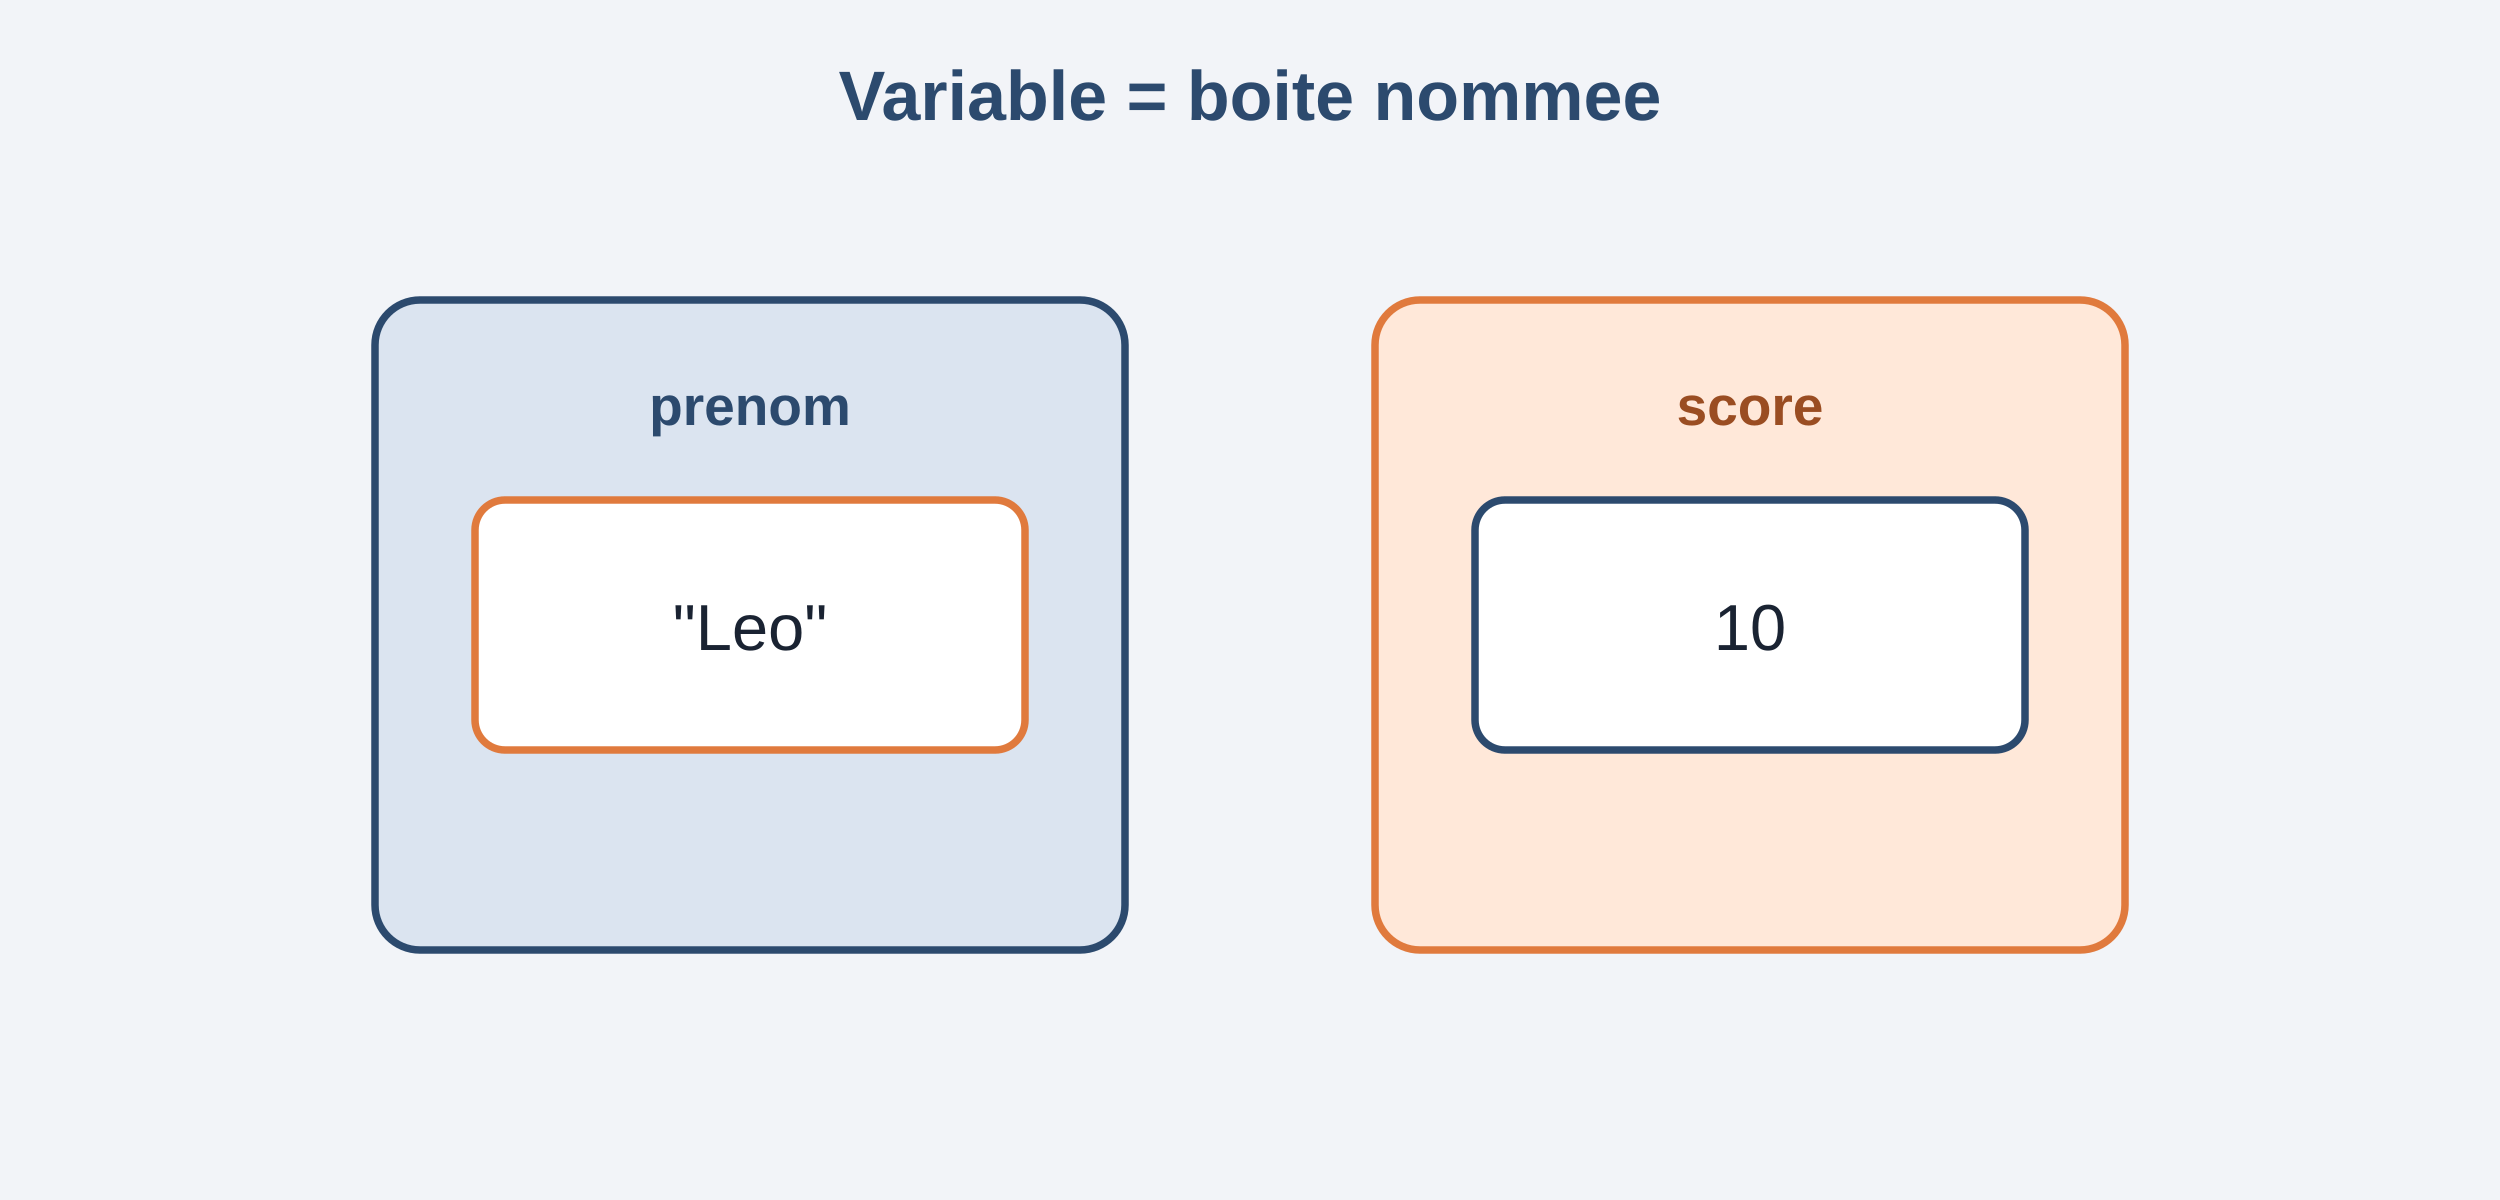
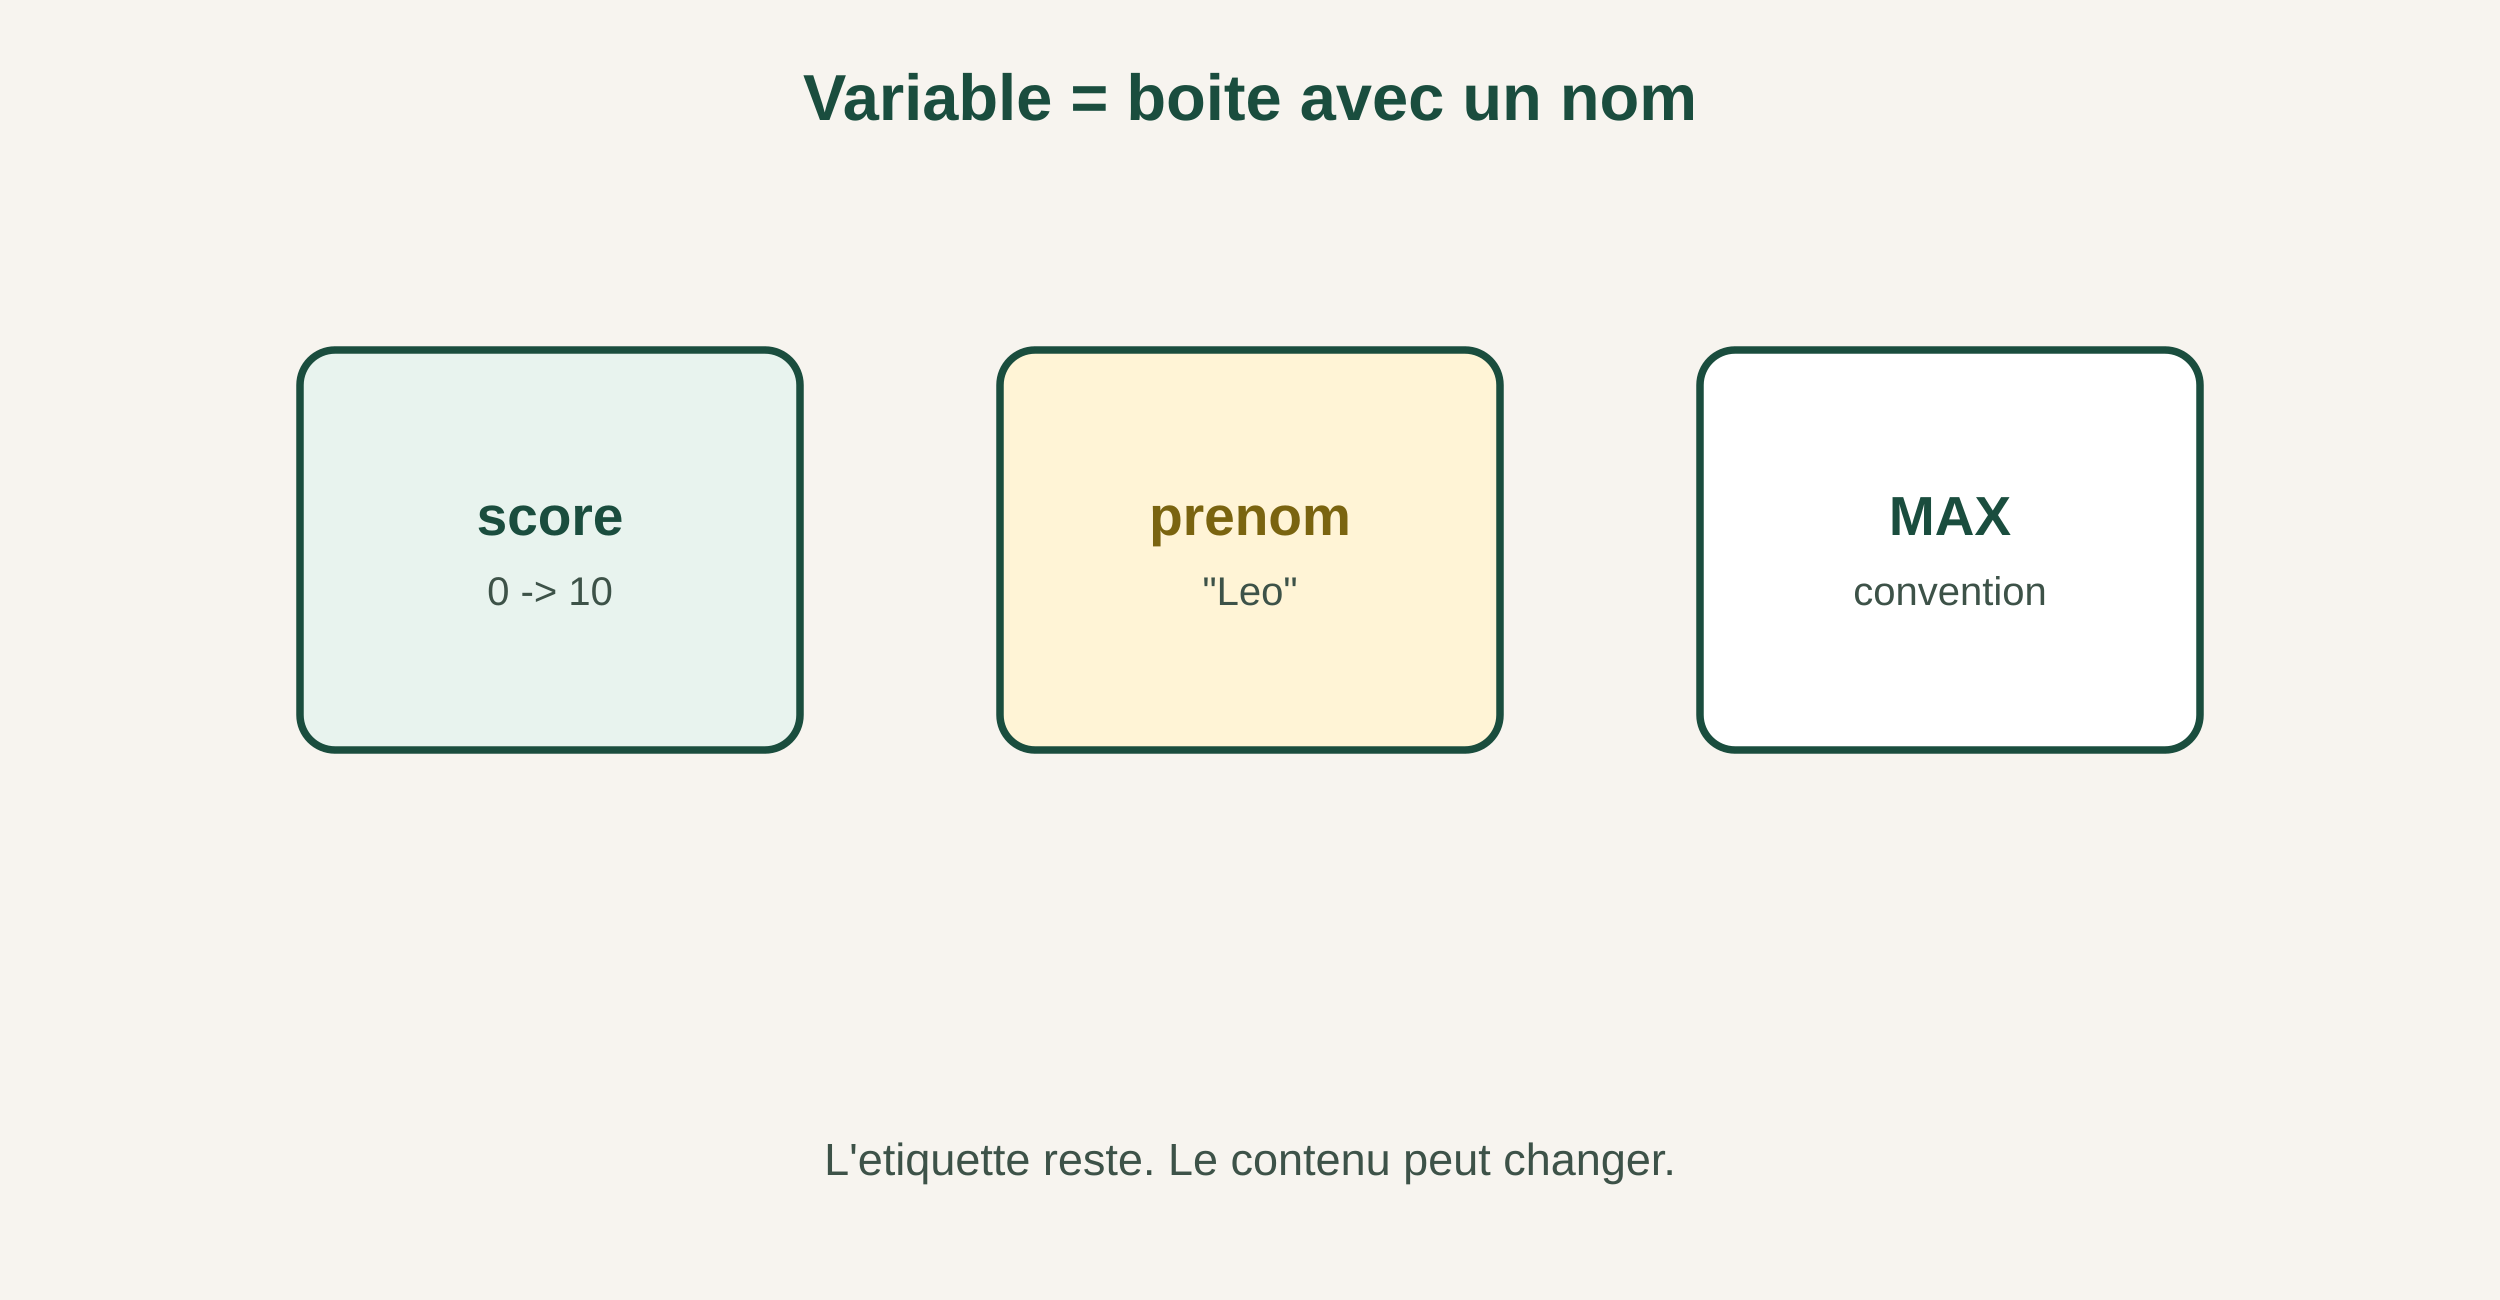
- <svg xmlns="http://www.w3.org/2000/svg" width="1000" height="480" viewBox="0 0 1000 480">
-   <rect width="1000" height="480" fill="#f2f4f8" />
-   <text x="500" y="48" text-anchor="middle" font-family="Segoe UI, Arial, sans-serif" font-size="28" fill="#2c4a6e" font-weight="700">Variable = boite nommee</text>
-   <rect x="150" y="120" width="300" height="260" rx="18" fill="#dbe4f0" stroke="#2c4a6e" stroke-width="3" />
-   <text x="300" y="170" text-anchor="middle" font-family="Segoe UI, Arial, sans-serif" font-size="22" fill="#2c4a6e" font-weight="700">prenom</text>
-   <rect x="190" y="200" width="220" height="100" rx="12" fill="#fff" stroke="#e07a3d" stroke-width="3" />
-   <text x="300" y="260" text-anchor="middle" font-family="Segoe UI, Arial, sans-serif" font-size="26" fill="#1a2332">"Leo"</text>
-   <rect x="550" y="120" width="300" height="260" rx="18" fill="#ffe8d9" stroke="#e07a3d" stroke-width="3" />
-   <text x="700" y="170" text-anchor="middle" font-family="Segoe UI, Arial, sans-serif" font-size="22" fill="#9a4d22" font-weight="700">score</text>
-   <rect x="590" y="200" width="220" height="100" rx="12" fill="#fff" stroke="#2c4a6e" stroke-width="3" />
-   <text x="700" y="260" text-anchor="middle" font-family="Segoe UI, Arial, sans-serif" font-size="26" fill="#1a2332">10</text>
+ <svg xmlns="http://www.w3.org/2000/svg" width="1000" height="520" viewBox="0 0 1000 520">
+   <rect width="1000" height="520" fill="#f7f4ef" />
+   <text x="500" y="48" text-anchor="middle" font-family="Segoe UI, Arial, sans-serif" font-size="26" fill="#1a4d3e" font-weight="700">Variable = boite avec un nom</text>
+   <defs>
+     <marker id="arr" markerWidth="10" markerHeight="10" refX="8" refY="3" orient="auto">
+       <path d="M0,0 L8,3 L0,6 Z" fill="#1a4d3e" />
+     </marker>
+   </defs>
+   <rect x="120" y="140" width="200" height="160" rx="14" fill="#e8f3ee" stroke="#1a4d3e" stroke-width="3" />
+   <text x="220" y="214" text-anchor="middle" font-family="Segoe UI, Arial, sans-serif" font-size="22" fill="#1a4d3e" font-weight="700">score</text>
+   <text x="220" y="242" text-anchor="middle" font-family="Segoe UI, Arial, sans-serif" font-size="16" fill="#3d5248" font-weight="400">0 -&gt; 10</text>
+   <rect x="400" y="140" width="200" height="160" rx="14" fill="#fff4d6" stroke="#1a4d3e" stroke-width="3" />
+   <text x="500" y="214" text-anchor="middle" font-family="Segoe UI, Arial, sans-serif" font-size="22" fill="#7a6410" font-weight="700">prenom</text>
+   <text x="500" y="242" text-anchor="middle" font-family="Segoe UI, Arial, sans-serif" font-size="16" fill="#3d5248" font-weight="400">"Leo"</text>
+   <rect x="680" y="140" width="200" height="160" rx="14" fill="#ffffff" stroke="#1a4d3e" stroke-width="3" />
+   <text x="780" y="214" text-anchor="middle" font-family="Segoe UI, Arial, sans-serif" font-size="22" fill="#1a4d3e" font-weight="700">MAX</text>
+   <text x="780" y="242" text-anchor="middle" font-family="Segoe UI, Arial, sans-serif" font-size="16" fill="#3d5248" font-weight="400">convention</text>
+   <text x="500" y="470" text-anchor="middle" font-family="Segoe UI, Arial, sans-serif" font-size="18" fill="#3d5248" font-weight="400">L'etiquette reste. Le contenu peut changer.</text>
</svg>
